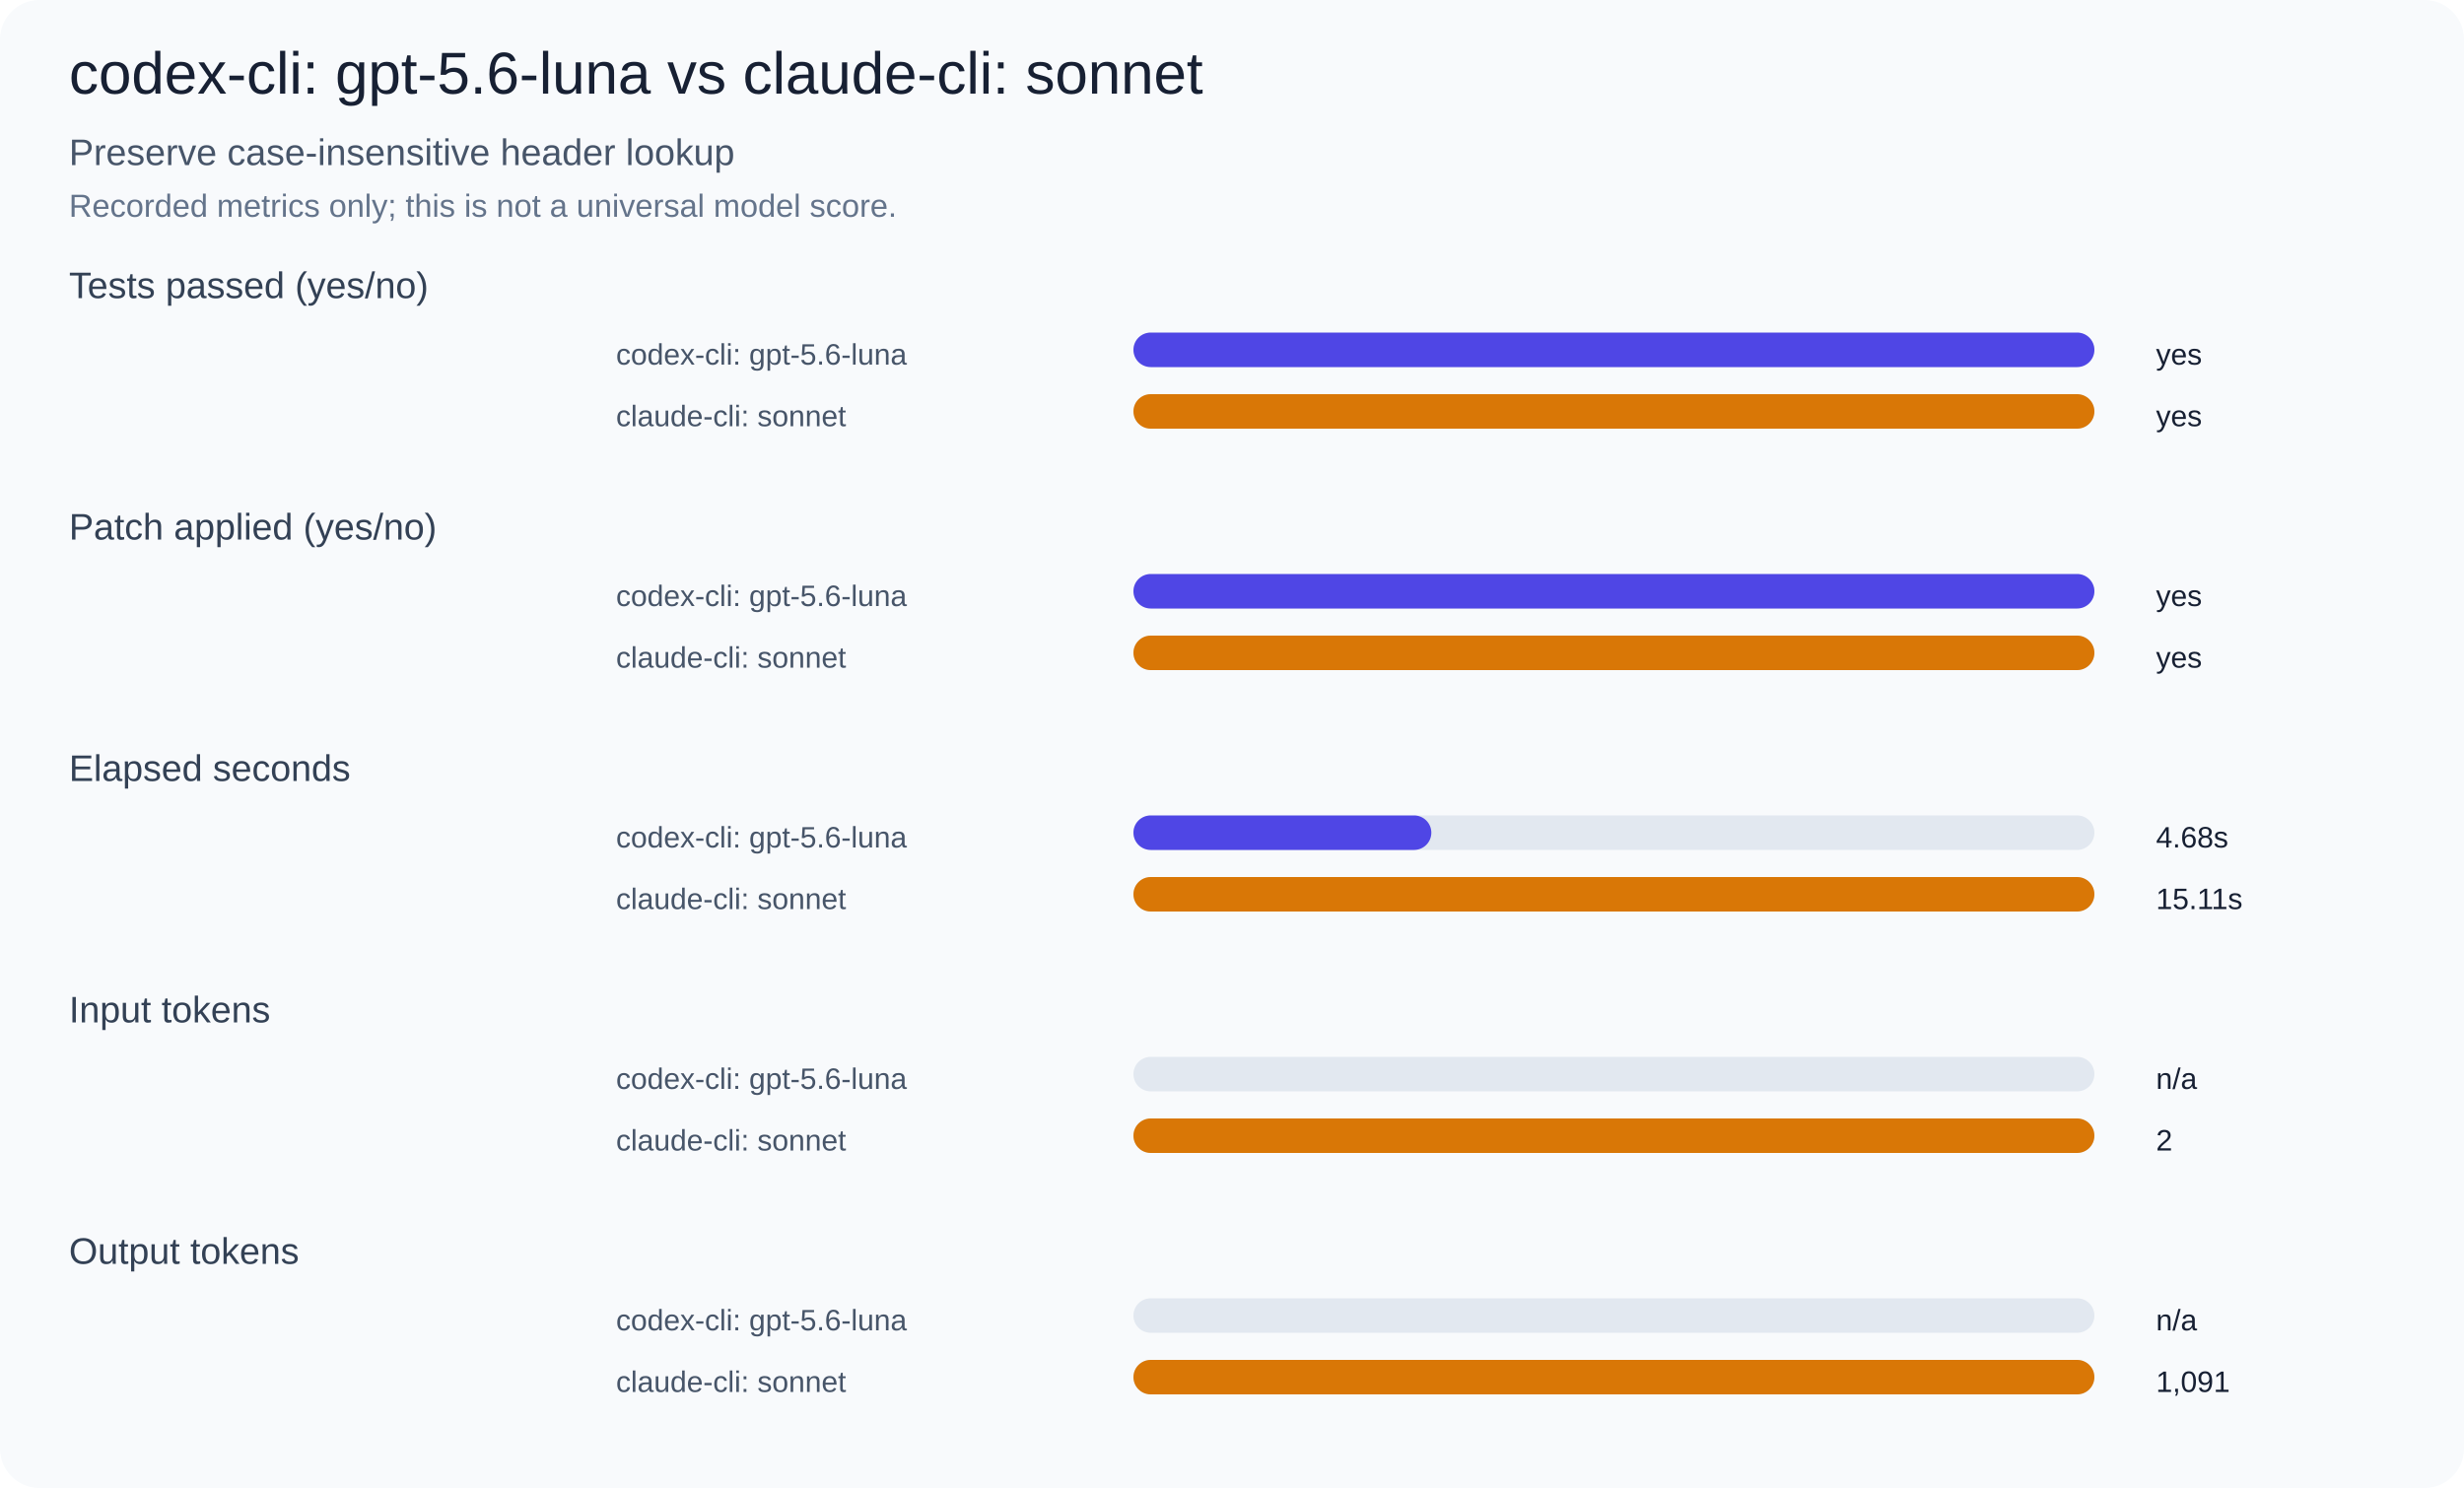
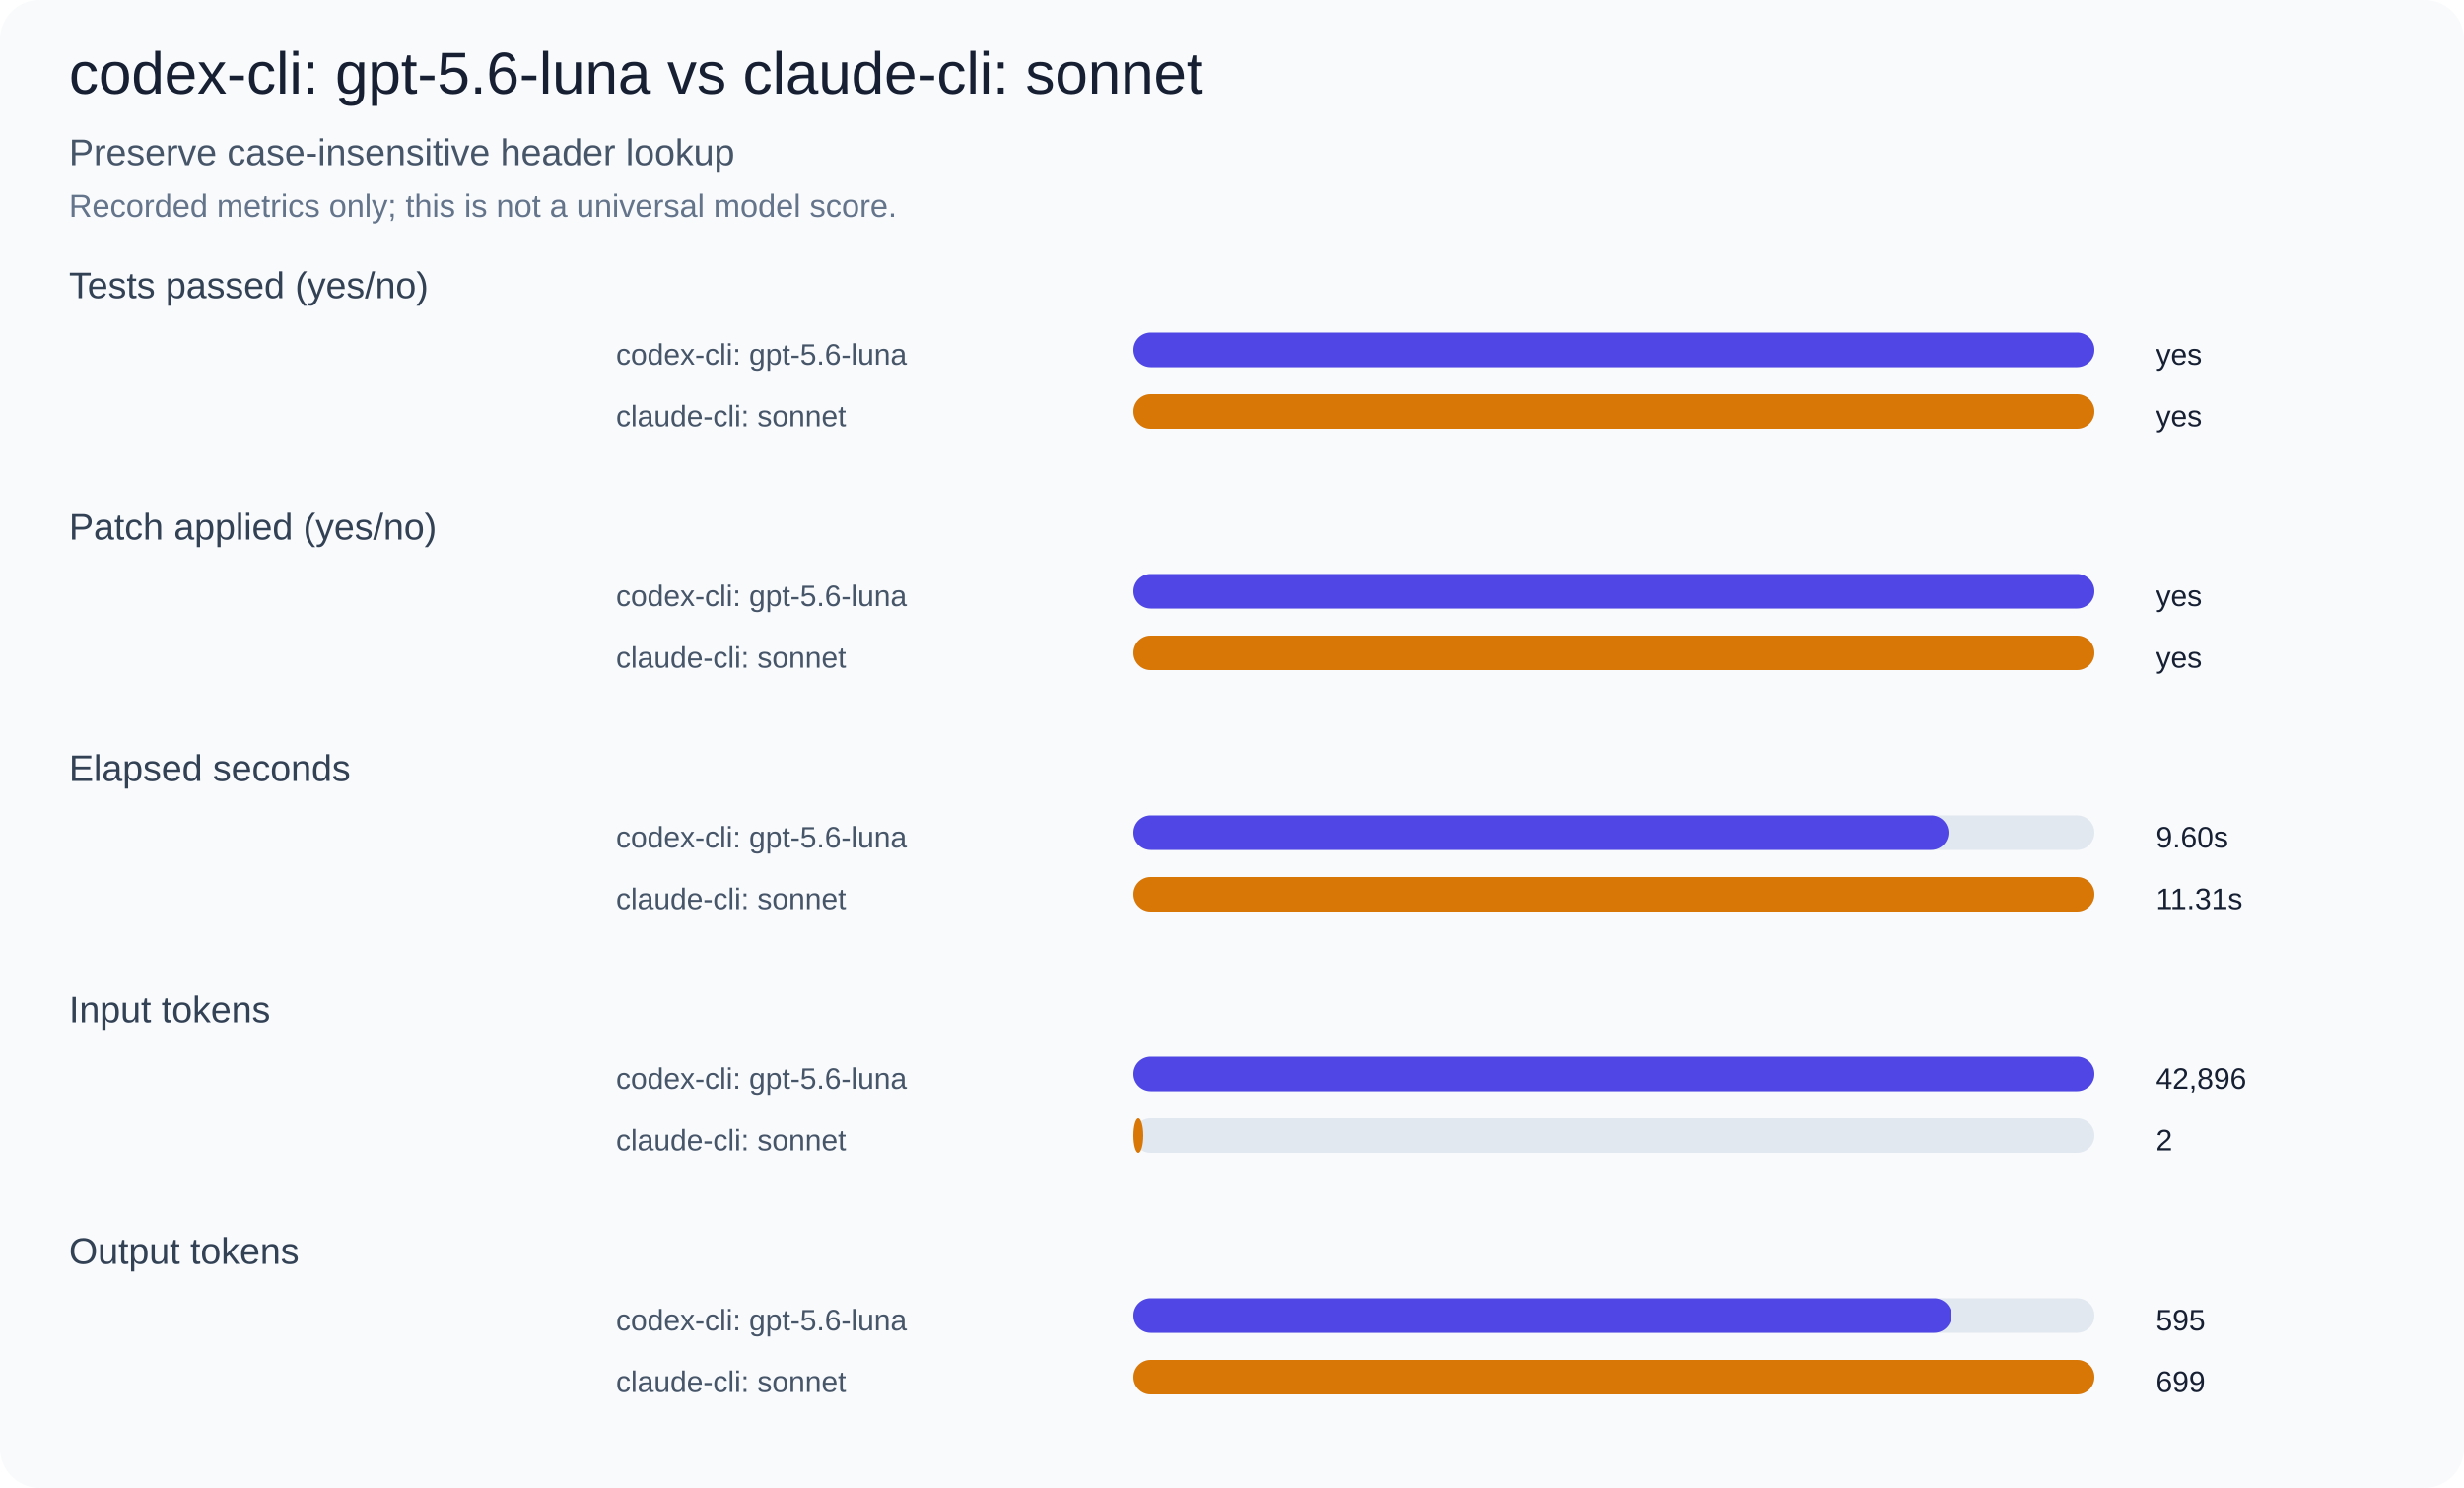
<svg xmlns="http://www.w3.org/2000/svg" role="img" aria-labelledby="title description" width="1000" height="604" viewBox="0 0 1000 604">
  <rect width="1000" height="604" rx="16" fill="#f8fafc" />
  <text x="28" y="38" font-family="Arial, sans-serif" font-size="24px" fill="#172033">codex-cli: gpt-5.6-luna vs claude-cli: sonnet</text>
  <text x="28" y="67" font-family="Arial, sans-serif" font-size="15px" fill="#475569">Preserve case-insensitive header lookup</text>
  <text x="28" y="88" font-family="Arial, sans-serif" font-size="13px" fill="#64748b">Recorded metrics only; this is not a universal model score.</text>
  <text x="28" y="121" font-family="Arial, sans-serif" font-size="15px" fill="#334155">Tests passed (yes/no)</text>
  <text x="250" y="148" font-family="Arial, sans-serif" font-size="12px" fill="#475569">codex-cli: gpt-5.6-luna</text>
  <rect x="460" y="135" width="390" height="14" rx="7" fill="#e2e8f0" />
  <rect x="460" y="135" width="390.0" height="14" rx="7" fill="#4f46e5" />
  <text x="875" y="148" font-family="Arial, sans-serif" font-size="12px" fill="#172033">yes</text>
  <text x="250" y="173" font-family="Arial, sans-serif" font-size="12px" fill="#475569">claude-cli: sonnet</text>
  <rect x="460" y="160" width="390" height="14" rx="7" fill="#e2e8f0" />
  <rect x="460" y="160" width="390.0" height="14" rx="7" fill="#d97706" />
  <text x="875" y="173" font-family="Arial, sans-serif" font-size="12px" fill="#172033">yes</text>
  <text x="28" y="219" font-family="Arial, sans-serif" font-size="15px" fill="#334155">Patch applied (yes/no)</text>
  <text x="250" y="246" font-family="Arial, sans-serif" font-size="12px" fill="#475569">codex-cli: gpt-5.6-luna</text>
  <rect x="460" y="233" width="390" height="14" rx="7" fill="#e2e8f0" />
  <rect x="460" y="233" width="390.0" height="14" rx="7" fill="#4f46e5" />
  <text x="875" y="246" font-family="Arial, sans-serif" font-size="12px" fill="#172033">yes</text>
  <text x="250" y="271" font-family="Arial, sans-serif" font-size="12px" fill="#475569">claude-cli: sonnet</text>
  <rect x="460" y="258" width="390" height="14" rx="7" fill="#e2e8f0" />
  <rect x="460" y="258" width="390.0" height="14" rx="7" fill="#d97706" />
  <text x="875" y="271" font-family="Arial, sans-serif" font-size="12px" fill="#172033">yes</text>
  <text x="28" y="317" font-family="Arial, sans-serif" font-size="15px" fill="#334155">Elapsed seconds</text>
  <text x="250" y="344" font-family="Arial, sans-serif" font-size="12px" fill="#475569">codex-cli: gpt-5.6-luna</text>
  <rect x="460" y="331" width="390" height="14" rx="7" fill="#e2e8f0" />
-   <rect x="460" y="331" width="120.9" height="14" rx="7" fill="#4f46e5" />
-   <text x="875" y="344" font-family="Arial, sans-serif" font-size="12px" fill="#172033">4.68s</text>
+   <rect x="460" y="331" width="330.8" height="14" rx="7" fill="#4f46e5" />
+   <text x="875" y="344" font-family="Arial, sans-serif" font-size="12px" fill="#172033">9.60s</text>
  <text x="250" y="369" font-family="Arial, sans-serif" font-size="12px" fill="#475569">claude-cli: sonnet</text>
  <rect x="460" y="356" width="390" height="14" rx="7" fill="#e2e8f0" />
  <rect x="460" y="356" width="390.0" height="14" rx="7" fill="#d97706" />
-   <text x="875" y="369" font-family="Arial, sans-serif" font-size="12px" fill="#172033">15.11s</text>
+   <text x="875" y="369" font-family="Arial, sans-serif" font-size="12px" fill="#172033">11.31s</text>
  <text x="28" y="415" font-family="Arial, sans-serif" font-size="15px" fill="#334155">Input tokens</text>
  <text x="250" y="442" font-family="Arial, sans-serif" font-size="12px" fill="#475569">codex-cli: gpt-5.6-luna</text>
  <rect x="460" y="429" width="390" height="14" rx="7" fill="#e2e8f0" />
-   <text x="875" y="442" font-family="Arial, sans-serif" font-size="12px" fill="#172033">n/a</text>
+   <rect x="460" y="429" width="390.0" height="14" rx="7" fill="#4f46e5" />
+   <text x="875" y="442" font-family="Arial, sans-serif" font-size="12px" fill="#172033">42,896</text>
  <text x="250" y="467" font-family="Arial, sans-serif" font-size="12px" fill="#475569">claude-cli: sonnet</text>
  <rect x="460" y="454" width="390" height="14" rx="7" fill="#e2e8f0" />
-   <rect x="460" y="454" width="390.0" height="14" rx="7" fill="#d97706" />
+   <rect x="460" y="454" width="4.0" height="14" rx="7" fill="#d97706" />
  <text x="875" y="467" font-family="Arial, sans-serif" font-size="12px" fill="#172033">2</text>
  <text x="28" y="513" font-family="Arial, sans-serif" font-size="15px" fill="#334155">Output tokens</text>
  <text x="250" y="540" font-family="Arial, sans-serif" font-size="12px" fill="#475569">codex-cli: gpt-5.6-luna</text>
  <rect x="460" y="527" width="390" height="14" rx="7" fill="#e2e8f0" />
-   <text x="875" y="540" font-family="Arial, sans-serif" font-size="12px" fill="#172033">n/a</text>
+   <rect x="460" y="527" width="332.0" height="14" rx="7" fill="#4f46e5" />
+   <text x="875" y="540" font-family="Arial, sans-serif" font-size="12px" fill="#172033">595</text>
  <text x="250" y="565" font-family="Arial, sans-serif" font-size="12px" fill="#475569">claude-cli: sonnet</text>
  <rect x="460" y="552" width="390" height="14" rx="7" fill="#e2e8f0" />
  <rect x="460" y="552" width="390.0" height="14" rx="7" fill="#d97706" />
-   <text x="875" y="565" font-family="Arial, sans-serif" font-size="12px" fill="#172033">1,091</text>
+   <text x="875" y="565" font-family="Arial, sans-serif" font-size="12px" fill="#172033">699</text>
</svg>
